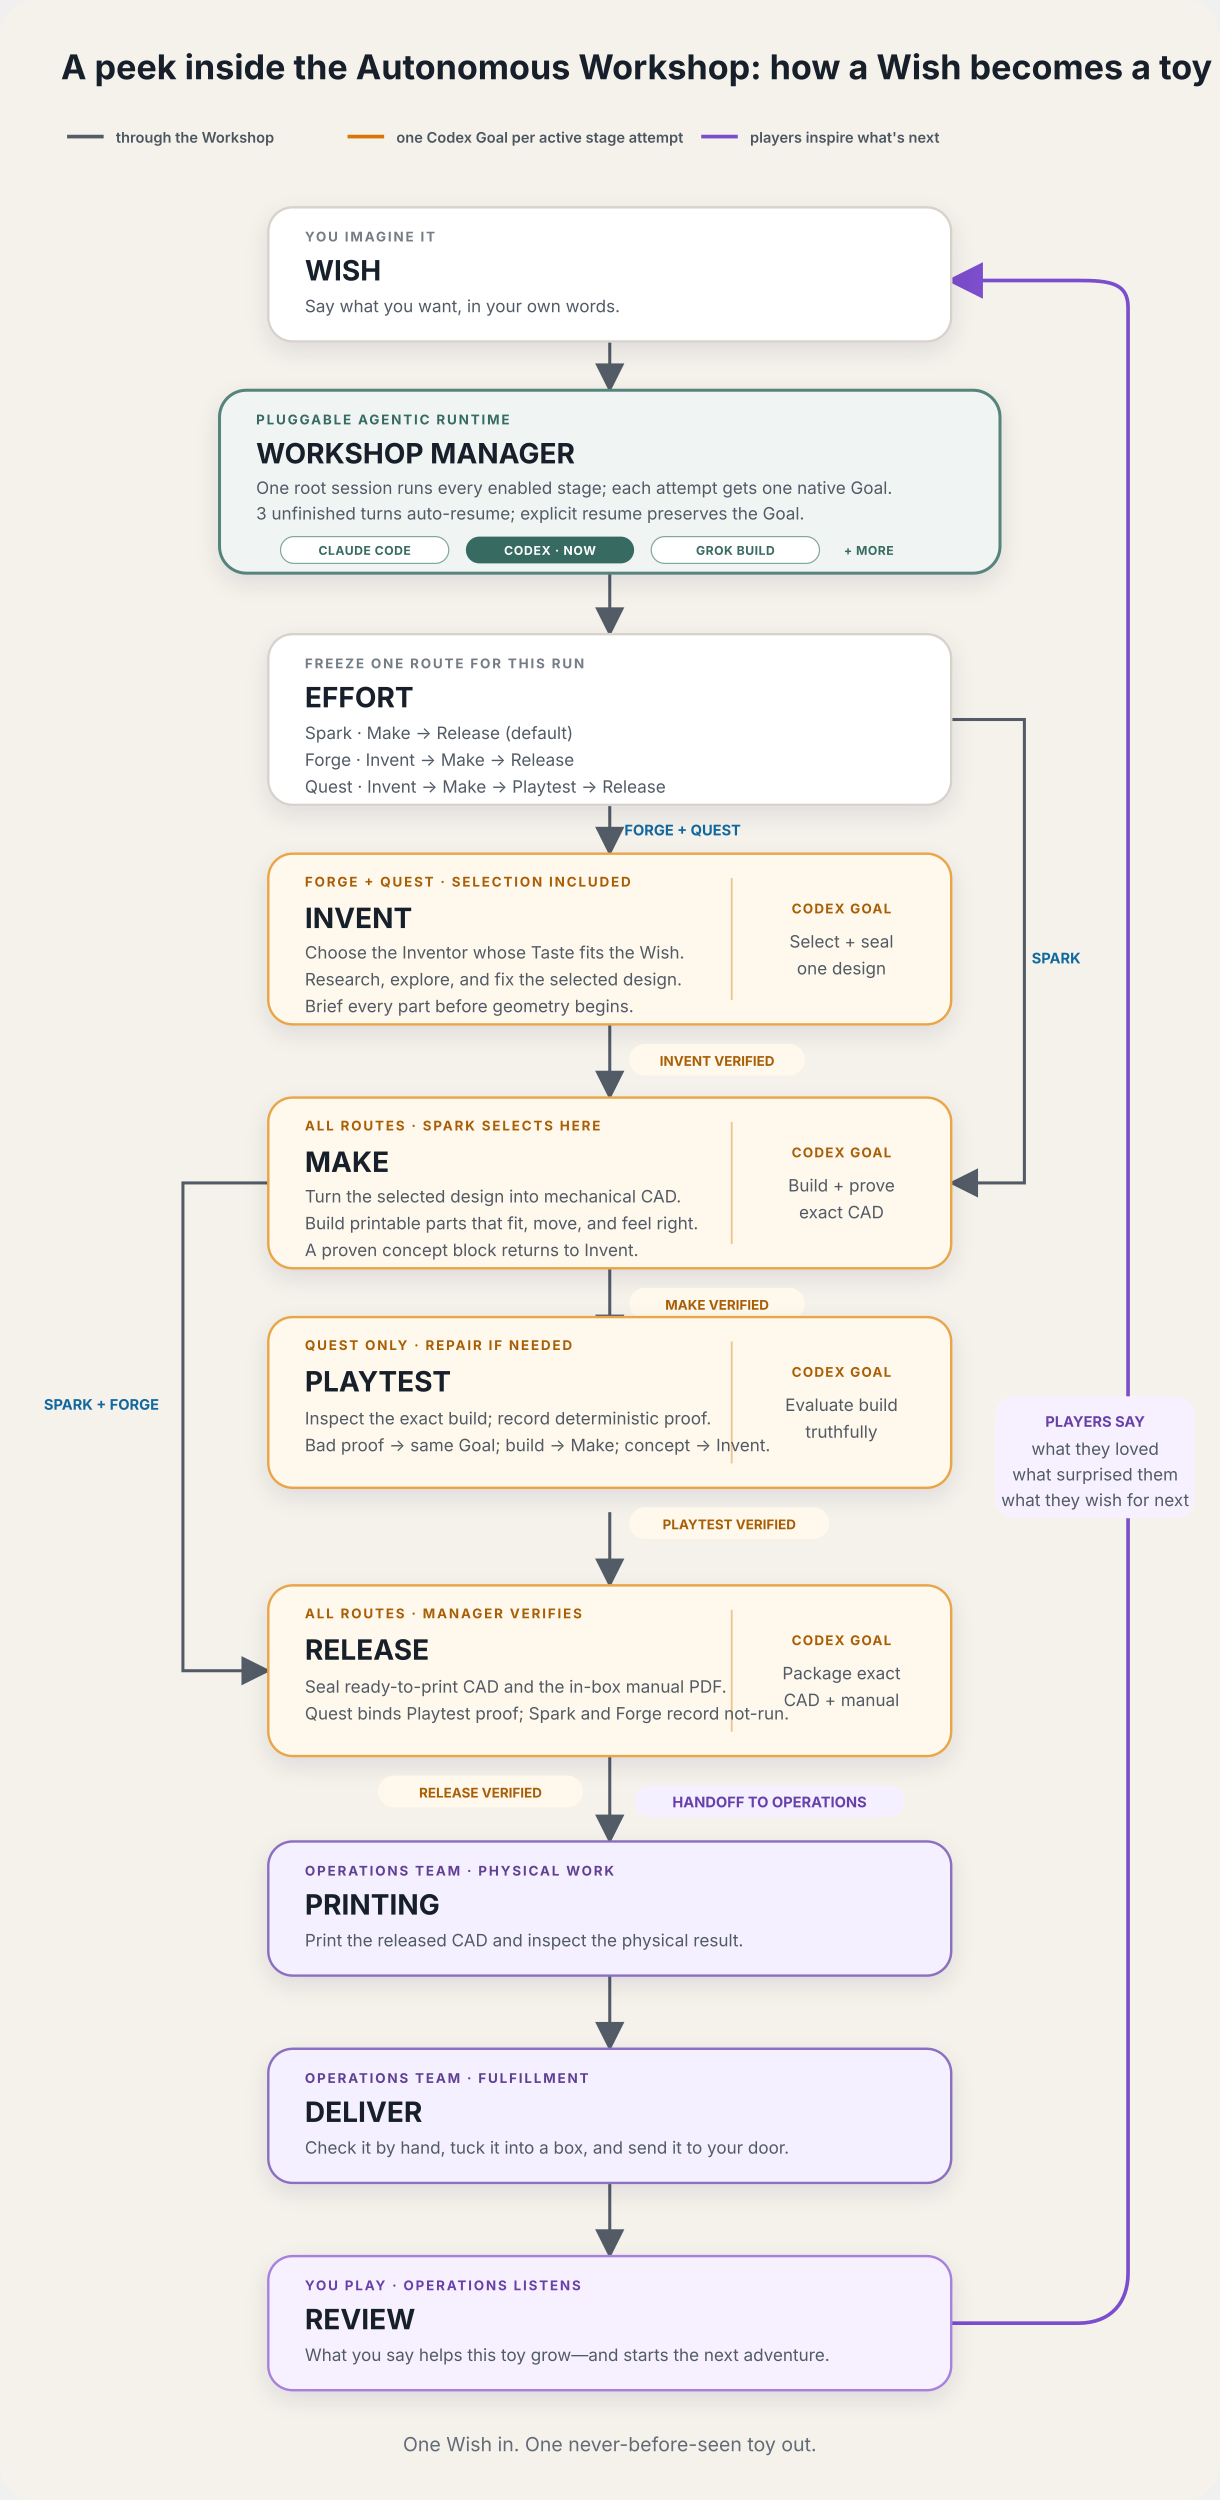
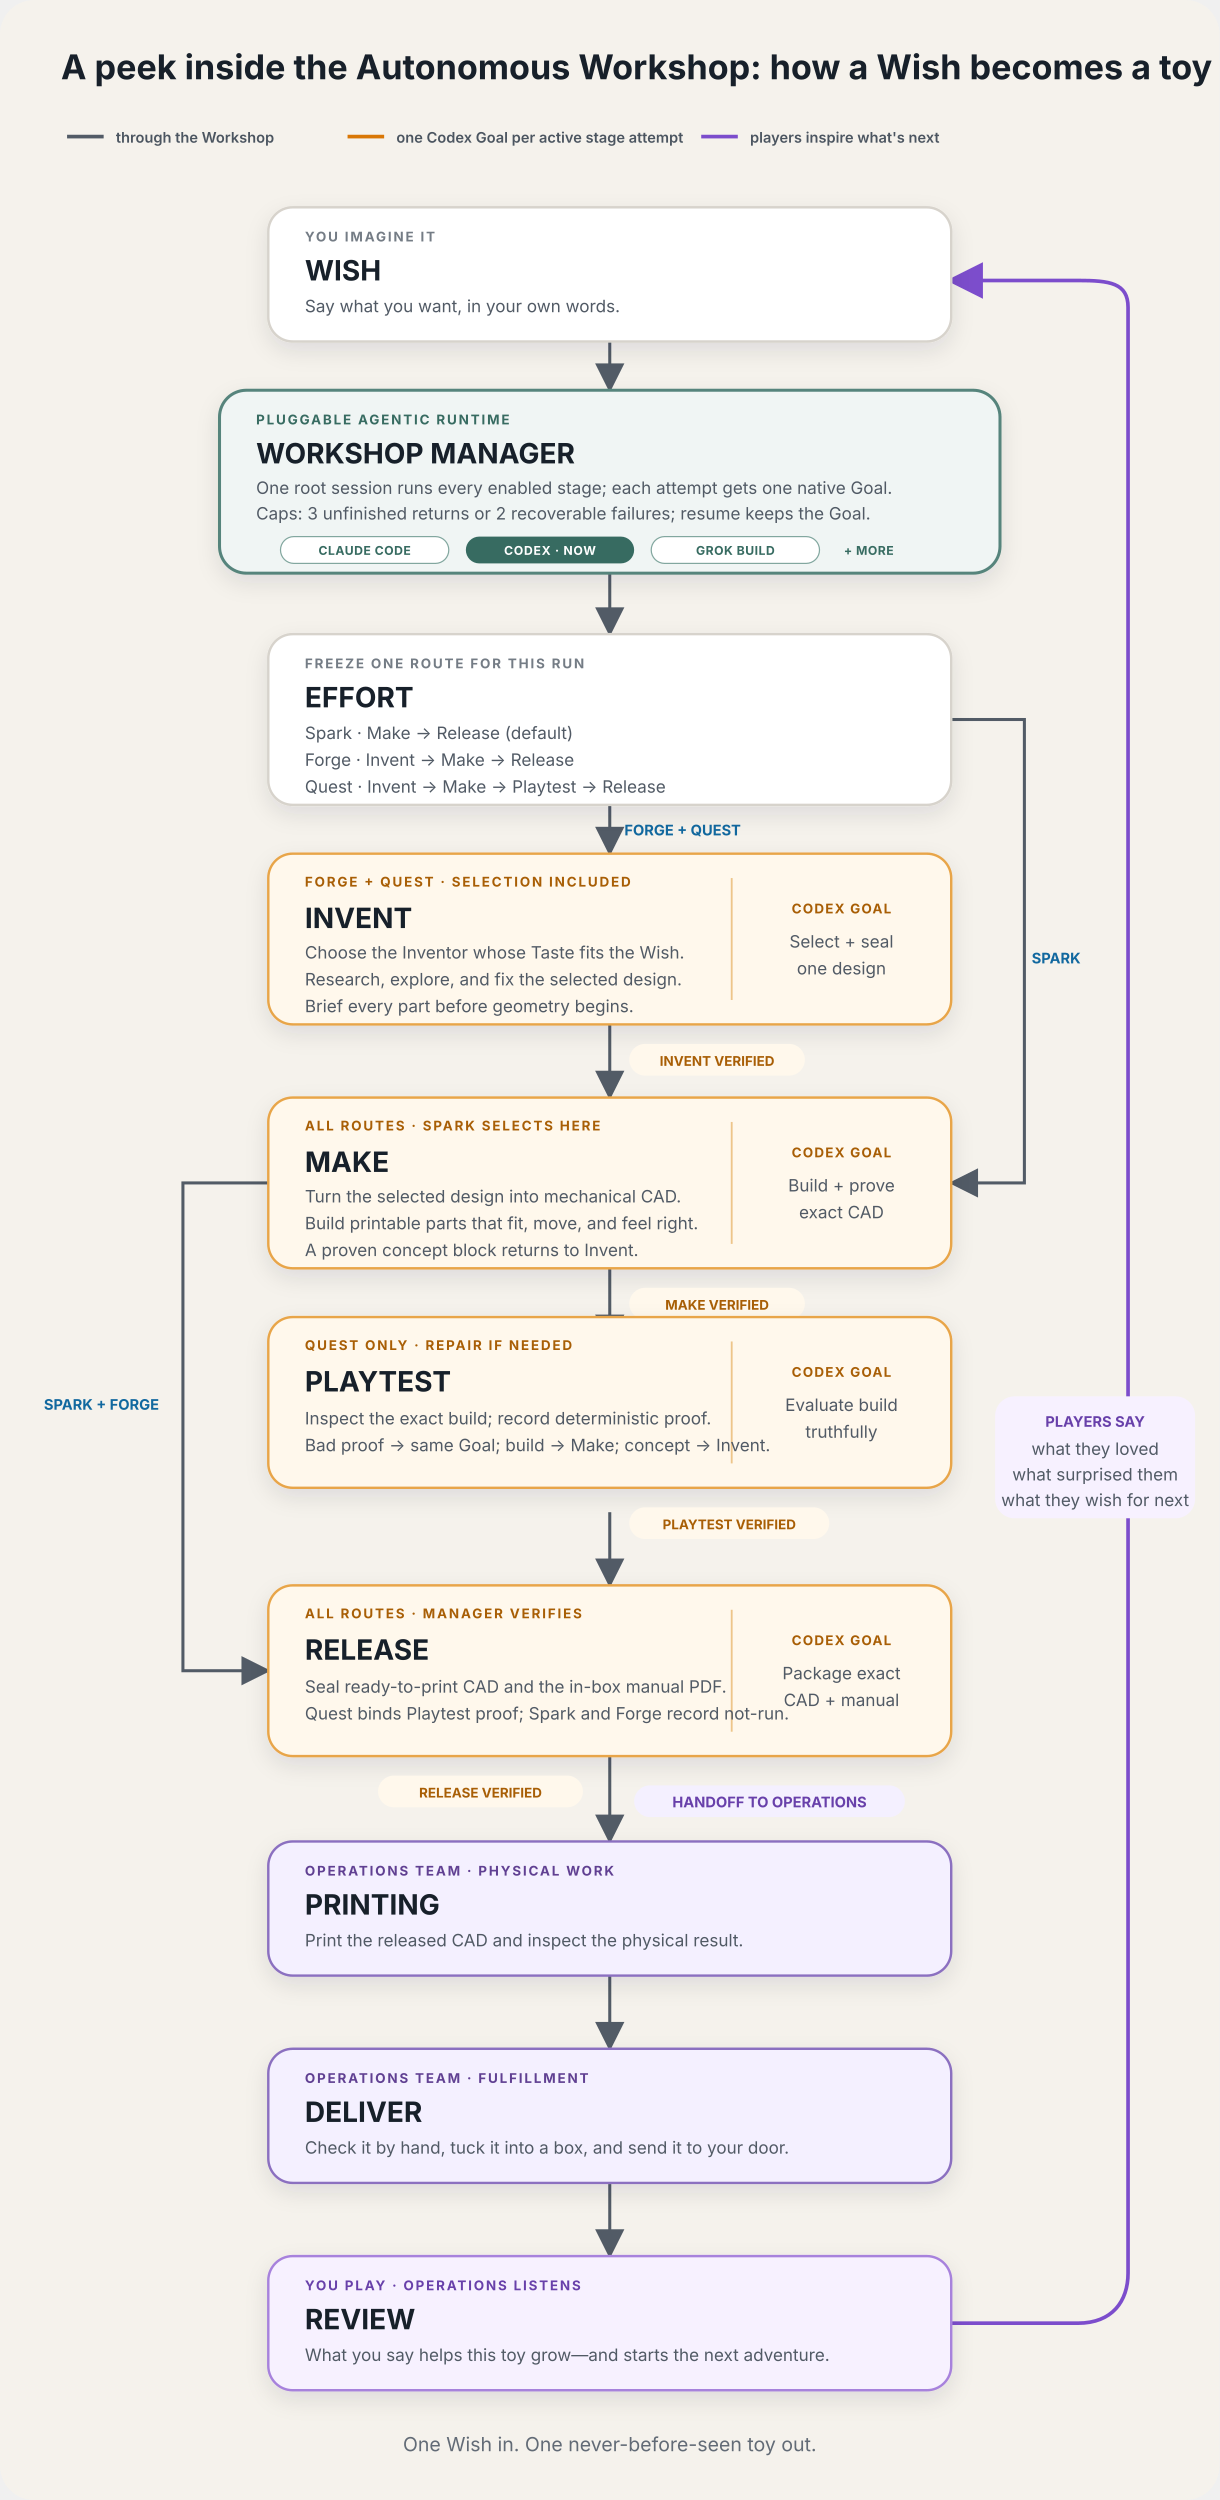
<svg xmlns="http://www.w3.org/2000/svg" viewBox="0 0 1000 2050" role="img" aria-labelledby="title description">
  <defs>
    <filter id="shadow" x="-20%" y="-20%" width="140%" height="160%">
      <feDropShadow dx="0" dy="7" stdDeviation="9" flood-color="#17202a" flood-opacity="0.10" />
    </filter>
    <marker id="arrow-main" viewBox="0 0 12 12" markerWidth="24" markerHeight="24" refX="11" refY="6" orient="auto" markerUnits="userSpaceOnUse" overflow="visible">
      <polygon points="0,0 12,6 0,12" fill="#525b66" />
    </marker>
    <marker id="arrow-ai" markerWidth="10" markerHeight="10" refX="8" refY="5" orient="auto" markerUnits="strokeWidth">
      <path d="M 0 0 L 10 5 L 0 10 z" fill="#1675b8" />
    </marker>
    <marker id="arrow-human" markerWidth="10" markerHeight="10" refX="8" refY="5" orient="auto" markerUnits="strokeWidth">
      <path d="M 0 0 L 10 5 L 0 10 z" fill="#7c4dcc" />
    </marker>
    <style>
      .title { font: 700 28px -apple-system, BlinkMacSystemFont, "Segoe UI", sans-serif; fill: #17202a; }
      .subtitle { font: 400 16px -apple-system, BlinkMacSystemFont, "Segoe UI", sans-serif; fill: #626b76; }
      .legend { font: 600 12px -apple-system, BlinkMacSystemFont, "Segoe UI", sans-serif; fill: #4b5560; }
      .node { fill: #ffffff; stroke: #d7d3cc; stroke-width: 2; }
      .node-manager { fill: #f0f5f4; stroke: #56847c; stroke-width: 2.5; }
      .node-internal { fill: #fff8ec; stroke: #e8a548; stroke-width: 2; }
      .node-ai { fill: #eef8ff; stroke: #67aee0; stroke-width: 2; }
      .node-human { fill: #f7f1ff; stroke: #a782dc; stroke-width: 2; }
      .node-ops { fill: #f4f0ff; stroke: #8b6fc0; stroke-width: 2; }
      .eyebrow { font: 700 11px -apple-system, BlinkMacSystemFont, "Segoe UI", sans-serif; letter-spacing: 1.5px; fill: #747c85; }
      .eyebrow-manager { fill: #376b61; }
      .eyebrow-internal { fill: #a85e05; }
      .eyebrow-ai { fill: #11689f; }
      .eyebrow-human { fill: #6840aa; }
      .eyebrow-ops { fill: #604092; }
      .heading { font: 700 23px -apple-system, BlinkMacSystemFont, "Segoe UI", sans-serif; fill: #17202a; }
      .body { font: 400 14px -apple-system, BlinkMacSystemFont, "Segoe UI", sans-serif; fill: #515a65; }
      .pill-now { fill: #376b61; }
      .pill-future { fill: #ffffff; stroke: #82a79f; stroke-width: 1; }
      .pill-now-text { font: 700 10px -apple-system, BlinkMacSystemFont, "Segoe UI", sans-serif; letter-spacing: 0.6px; fill: #ffffff; }
      .pill-future-text { font: 700 10px -apple-system, BlinkMacSystemFont, "Segoe UI", sans-serif; letter-spacing: 0.4px; fill: #376b61; }
      .goal-copy { font: 700 11px -apple-system, BlinkMacSystemFont, "Segoe UI", sans-serif; letter-spacing: 1px; fill: #a85e05; }
      .gate { font: 700 11px -apple-system, BlinkMacSystemFont, "Segoe UI", sans-serif; fill: #a85e05; }
      .gate-ai { font: 700 11px -apple-system, BlinkMacSystemFont, "Segoe UI", sans-serif; fill: #11689f; }
      .edge-label-ai { font: 700 12px -apple-system, BlinkMacSystemFont, "Segoe UI", sans-serif; fill: #11689f; }
      .edge-label-human { font: 700 12px -apple-system, BlinkMacSystemFont, "Segoe UI", sans-serif; fill: #6840aa; }
      .flow { fill: none; stroke: #525b66; stroke-width: 2.5; marker-end: url(#arrow-main); }
      .feedback-ai { fill: none; stroke: #1675b8; stroke-width: 3; marker-end: url(#arrow-ai); }
      .feedback-human { fill: none; stroke: #7c4dcc; stroke-width: 3; marker-end: url(#arrow-human); }
    </style>
  </defs>
  <rect width="1000" height="2050" rx="28" fill="#f5f2ec" />
  <text x="50" y="65" class="title">A peek inside the Autonomous Workshop: how a Wish becomes a toy</text>
  <g transform="translate(55 112)">
    <g>
      <line x1="0" y1="0" x2="30" y2="0" stroke="#525b66" stroke-width="3" />
      <text x="40" y="5" class="legend">through the Workshop</text>
    </g>
    <g transform="translate(230 0)">
      <line x1="0" y1="0" x2="30" y2="0" stroke="#d97706" stroke-width="3" />
      <text x="40" y="5" class="legend">one Codex Goal per active stage attempt</text>
    </g>
    <g transform="translate(520 0)">
      <line x1="0" y1="0" x2="30" y2="0" stroke="#7c4dcc" stroke-width="3" />
      <text x="40" y="5" class="legend">players inspire what's next</text>
    </g>
  </g>
  <path class="flow" d="M 500 280 V 320" />
  <path class="flow" d="M 500 470 V 520" />
  <path class="flow" d="M 500 660 V 700" />
  <path class="flow" d="M 500 840 V 900" />
  <path class="flow" d="M 500 1040 V 1100" />
  <path class="flow" d="M 500 1240 V 1300" />
  <path class="flow" d="M 500 1440 V 1510" />
  <path class="flow" d="M 500 1620 V 1680" />
  <path class="flow" d="M 500 1790 V 1850" />
  <path class="flow" d="M 780 590 H 840 V 970 H 780" />
  <path class="flow" d="M 220 970 H 150 V 1370 H 220" />
  <text x="846" y="790" class="edge-label-ai">SPARK</text>
  <text x="36" y="1156" class="edge-label-ai">SPARK + FORGE</text>
  <text x="512" y="685" class="edge-label-ai">FORGE + QUEST</text>
  <path class="feedback-human" d="M 780 1905 H 884 C 912 1905, 925 1887, 925 1864 V 252 C 925 232, 910 230, 884 230 H 782" />
  <g>
    <rect x="816" y="1145" width="164" height="100" rx="16" fill="#f7f1ff" />
    <text x="898" y="1170" text-anchor="middle" class="edge-label-human">PLAYERS SAY</text>
    <text x="898" y="1193" text-anchor="middle" class="body">what they loved</text>
    <text x="898" y="1214" text-anchor="middle" class="body">what surprised them</text>
    <text x="898" y="1235" text-anchor="middle" class="body">what they wish for next</text>
  </g>
  <g filter="url(#shadow)">
    <rect class="node" x="220" y="170" width="560" height="110" rx="20" />
  </g>
  <text x="250" y="198" class="eyebrow">YOU IMAGINE IT</text>
  <text x="250" y="230" class="heading">WISH</text>
  <text x="250" y="256" class="body">Say what you want, in your own words.</text>
  <g filter="url(#shadow)">
    <rect class="node-manager" x="180" y="320" width="640" height="150" rx="22" />
  </g>
  <text x="210" y="348" class="eyebrow eyebrow-manager">PLUGGABLE AGENTIC RUNTIME</text>
  <text x="210" y="380" class="heading">WORKSHOP MANAGER</text>
  <text x="210" y="405" class="body">One root session runs every enabled stage; each attempt gets one native Goal.</text>
-   <text x="210" y="426" class="body">3 unfinished turns auto-resume; explicit resume preserves the Goal.</text>
+   <text x="210" y="426" class="body">Caps: 3 unfinished returns or 2 recoverable failures; resume keeps the Goal.</text>
  <rect x="230" y="440" width="138" height="22" rx="11" class="pill-future" />
  <text x="299" y="455" text-anchor="middle" class="pill-future-text">CLAUDE CODE</text>
  <rect x="382" y="440" width="138" height="22" rx="11" class="pill-now" />
  <text x="451" y="455" text-anchor="middle" class="pill-now-text">CODEX · NOW</text>
  <rect x="534" y="440" width="138" height="22" rx="11" class="pill-future" />
  <text x="603" y="455" text-anchor="middle" class="pill-future-text">GROK BUILD</text>
  <text x="692" y="455" class="pill-future-text">+ MORE</text>
  <g filter="url(#shadow)">
    <rect class="node" x="220" y="520" width="560" height="140" rx="20" />
  </g>
  <text x="250" y="548" class="eyebrow">FREEZE ONE ROUTE FOR THIS RUN</text>
  <text x="250" y="580" class="heading">EFFORT</text>
  <text x="250" y="606" class="body">Spark · Make → Release (default)</text>
  <text x="250" y="628" class="body">Forge · Invent → Make → Release</text>
  <text x="250" y="650" class="body">Quest · Invent → Make → Playtest → Release</text>
  <g filter="url(#shadow)">
    <rect class="node-internal" x="220" y="700" width="560" height="140" rx="20" />
  </g>
  <line x1="600" y1="720" x2="600" y2="820" stroke="#edc58a" stroke-width="1.5" />
  <text x="250" y="727" class="eyebrow eyebrow-internal">FORGE + QUEST · SELECTION INCLUDED</text>
  <text x="250" y="761" class="heading">INVENT</text>
  <text x="250" y="786" class="body">Choose the Inventor whose Taste fits the Wish.</text>
  <text x="250" y="808" class="body">Research, explore, and fix the selected design.</text>
  <text x="250" y="830" class="body">Brief every part before geometry begins.</text>
  <text x="690" y="749" text-anchor="middle" class="goal-copy">CODEX GOAL</text>
  <text x="690" y="777" text-anchor="middle" class="body">Select + seal</text>
  <text x="690" y="799" text-anchor="middle" class="body">one design</text>
  <rect x="516" y="856" width="144" height="26" rx="13" fill="#fff8ec" />
  <text x="588" y="874" text-anchor="middle" class="gate">INVENT VERIFIED</text>
  <g filter="url(#shadow)">
    <rect class="node-internal" x="220" y="900" width="560" height="140" rx="20" />
  </g>
  <line x1="600" y1="920" x2="600" y2="1020" stroke="#edc58a" stroke-width="1.5" />
  <text x="250" y="927" class="eyebrow eyebrow-internal">ALL ROUTES · SPARK SELECTS HERE</text>
  <text x="250" y="961" class="heading">MAKE</text>
  <text x="250" y="986" class="body">Turn the selected design into mechanical CAD.</text>
  <text x="250" y="1008" class="body">Build printable parts that fit, move, and feel right.</text>
  <text x="250" y="1030" class="body">A proven concept block returns to Invent.</text>
  <text x="690" y="949" text-anchor="middle" class="goal-copy">CODEX GOAL</text>
  <text x="690" y="977" text-anchor="middle" class="body">Build + prove</text>
  <text x="690" y="999" text-anchor="middle" class="body">exact CAD</text>
  <rect x="516" y="1056" width="144" height="26" rx="13" fill="#fff8ec" />
  <text x="588" y="1074" text-anchor="middle" class="gate">MAKE VERIFIED</text>
  <g filter="url(#shadow)">
    <rect class="node-internal" x="220" y="1080" width="560" height="140" rx="20" />
  </g>
  <line x1="600" y1="1100" x2="600" y2="1200" stroke="#edc58a" stroke-width="1.5" />
  <text x="250" y="1107" class="eyebrow eyebrow-internal">QUEST ONLY · REPAIR IF NEEDED</text>
  <text x="250" y="1141" class="heading">PLAYTEST</text>
  <text x="250" y="1168" class="body">Inspect the exact build; record deterministic proof.</text>
  <text x="250" y="1190" class="body">Bad proof → same Goal; build → Make; concept → Invent.</text>
  <text x="690" y="1129" text-anchor="middle" class="goal-copy">CODEX GOAL</text>
  <text x="690" y="1157" text-anchor="middle" class="body">Evaluate build</text>
  <text x="690" y="1179" text-anchor="middle" class="body">truthfully</text>
  <rect x="516" y="1236" width="164" height="26" rx="13" fill="#fff8ec" />
  <text x="598" y="1254" text-anchor="middle" class="gate">PLAYTEST VERIFIED</text>
  <g filter="url(#shadow)">
    <rect class="node-internal" x="220" y="1300" width="560" height="140" rx="20" />
  </g>
  <line x1="600" y1="1320" x2="600" y2="1420" stroke="#edc58a" stroke-width="1.5" />
  <text x="250" y="1327" class="eyebrow eyebrow-internal">ALL ROUTES · MANAGER VERIFIES</text>
  <text x="250" y="1361" class="heading">RELEASE</text>
  <text x="250" y="1388" class="body">Seal ready-to-print CAD and the in-box manual PDF.</text>
  <text x="250" y="1410" class="body">Quest binds Playtest proof; Spark and Forge record not-run.</text>
  <text x="690" y="1349" text-anchor="middle" class="goal-copy">CODEX GOAL</text>
  <text x="690" y="1377" text-anchor="middle" class="body">Package exact</text>
  <text x="690" y="1399" text-anchor="middle" class="body">CAD + manual</text>
  <rect x="310" y="1456" width="168" height="26" rx="13" fill="#fff8ec" />
  <text x="394" y="1474" text-anchor="middle" class="gate">RELEASE VERIFIED</text>
  <rect x="520" y="1464" width="222" height="26" rx="13" fill="#f4f0ff" />
  <text x="631" y="1482" text-anchor="middle" class="edge-label-human">HANDOFF TO OPERATIONS</text>
  <g filter="url(#shadow)">
    <rect class="node-ops" x="220" y="1510" width="560" height="110" rx="20" />
  </g>
  <text x="250" y="1538" class="eyebrow eyebrow-ops">OPERATIONS TEAM · PHYSICAL WORK</text>
  <text x="250" y="1570" class="heading">PRINTING</text>
  <text x="250" y="1596" class="body">Print the released CAD and inspect the physical result.</text>
  <g filter="url(#shadow)">
    <rect class="node-ops" x="220" y="1680" width="560" height="110" rx="20" />
  </g>
  <text x="250" y="1708" class="eyebrow eyebrow-ops">OPERATIONS TEAM · FULFILLMENT</text>
  <text x="250" y="1740" class="heading">DELIVER</text>
  <text x="250" y="1766" class="body">Check it by hand, tuck it into a box, and send it to your door.</text>
  <g filter="url(#shadow)">
    <rect class="node-human" x="220" y="1850" width="560" height="110" rx="20" />
  </g>
  <text x="250" y="1878" class="eyebrow eyebrow-human">YOU PLAY · OPERATIONS LISTENS</text>
  <text x="250" y="1910" class="heading">REVIEW</text>
  <text x="250" y="1936" class="body">What you say helps this toy grow—and starts the next adventure.</text>
  <text x="500" y="2010" text-anchor="middle" class="subtitle">One Wish in. One never-before-seen toy out.</text>
</svg>
